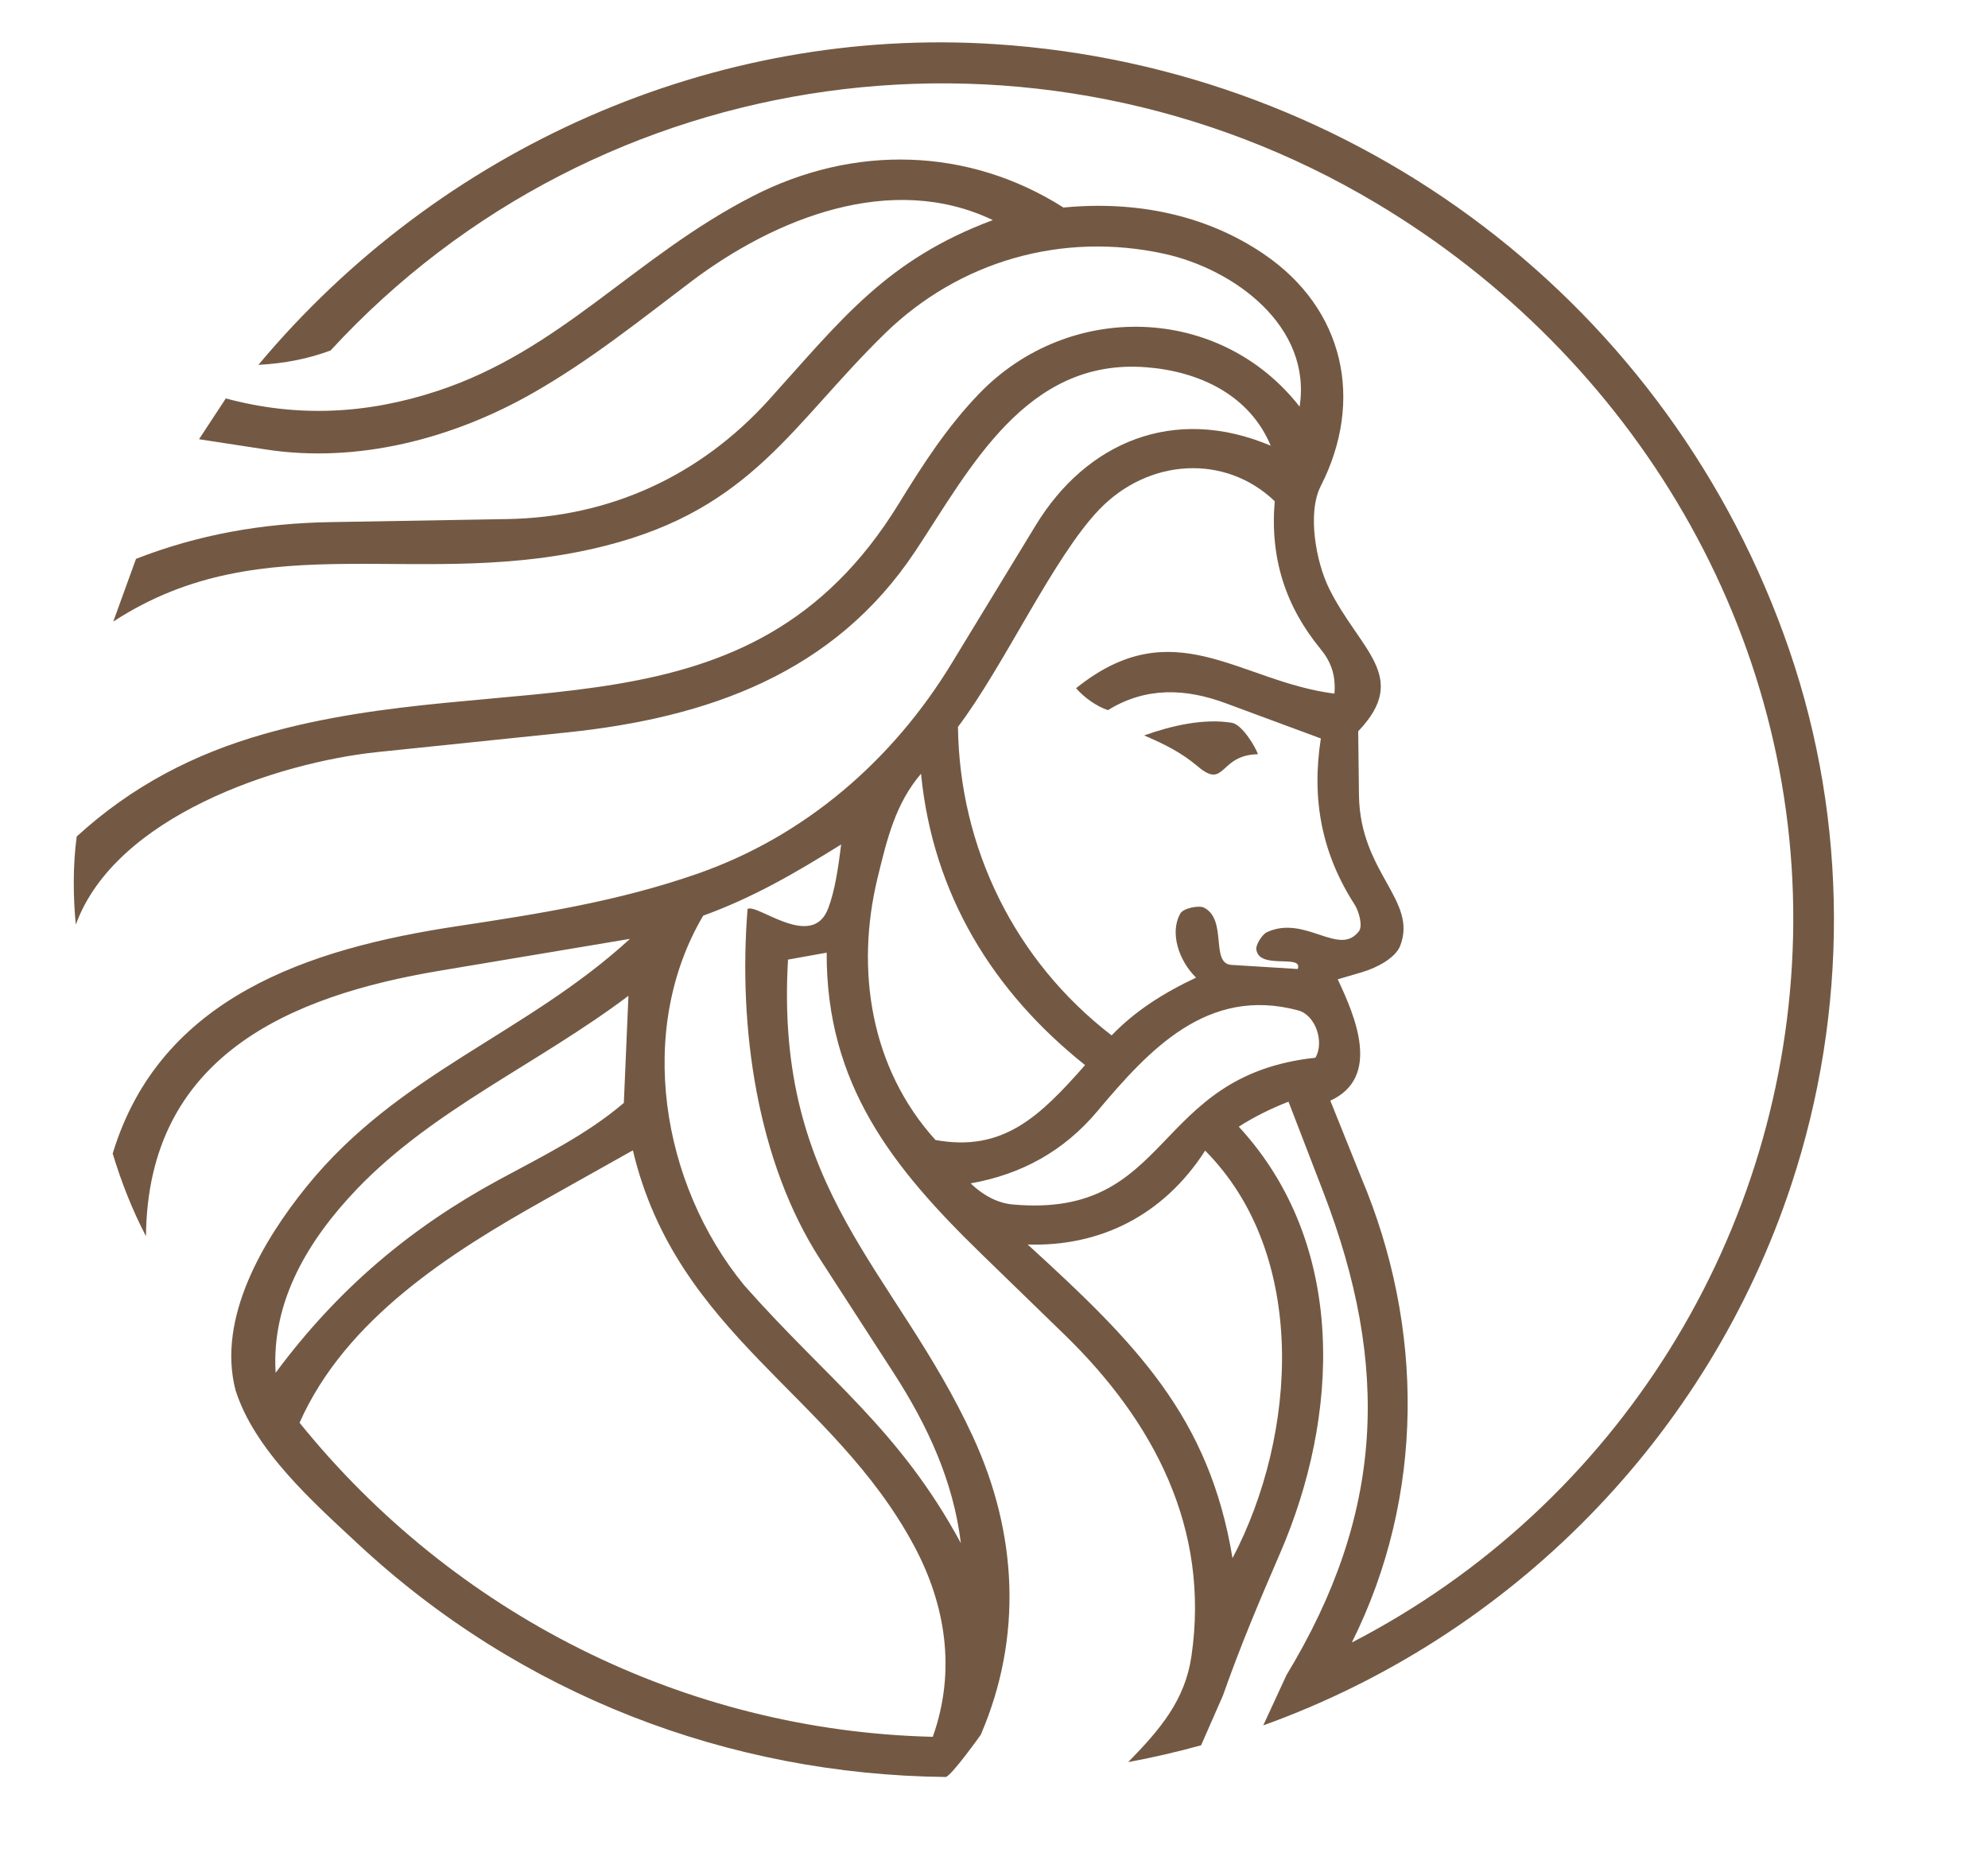
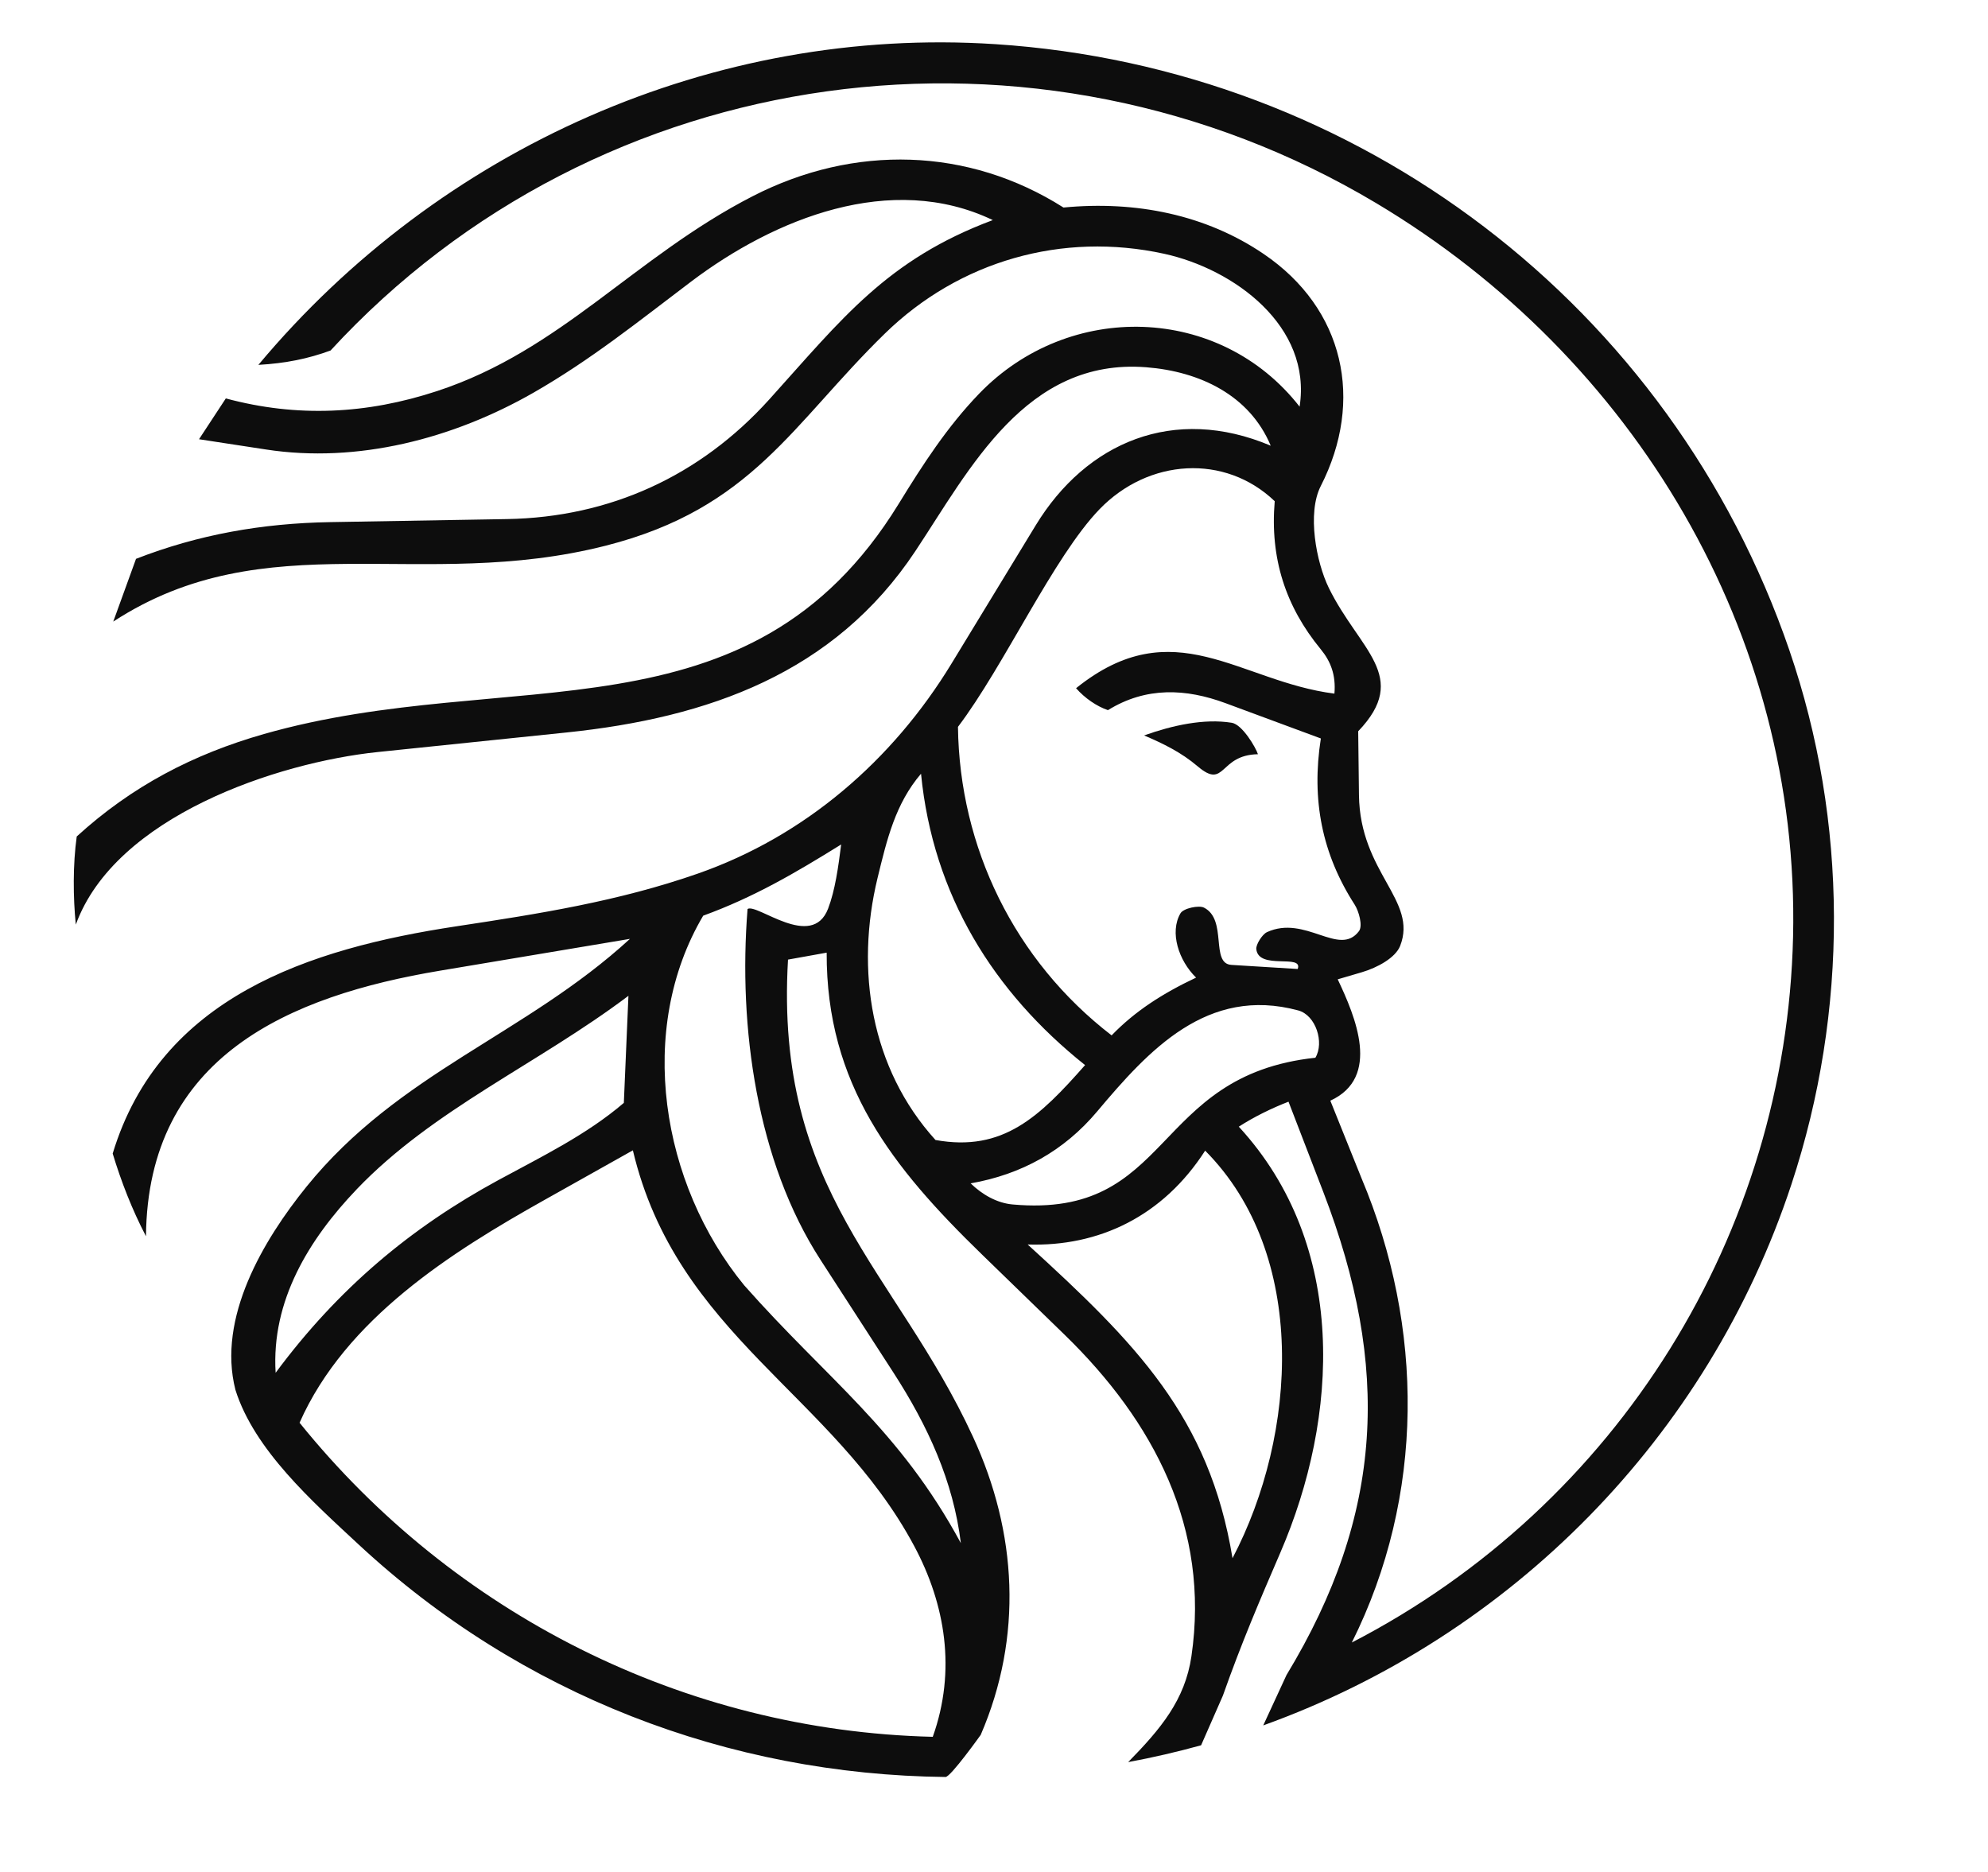
<svg xmlns="http://www.w3.org/2000/svg" id="Lager_2" data-name="Lager 2" viewBox="0 0 626.99 590.27">
  <defs>
    <style>
      .cls-1 {
-         fill: #735943;
+         fill: #0d0d0d;
      }
    </style>
  </defs>
  <path class="cls-1" d="M564.34,205.05C527.04,96.41,428.45,21.39,313.97,13.93c-88.8-5.79-175.19,32.64-232.48,101.14,8.63-.49,15.66-1.93,22.76-4.53C188.97,18.49,326.89.14,434,64.04c81.35,48.52,133.73,135.74,131.51,231.4-2.15,93.46-55.11,179.16-139.16,222.56,23.1-46.23,22.81-99.52,3.05-146.43l-9.83-24.45c16.09-7.37,7.86-26.57,2.33-38.27l7.59-2.23c4.99-1.47,10.62-4.58,12.09-8.29,5.65-14.42-12.68-23.02-12.98-47.6l-.24-20.11c16.54-17.31.4-25.52-9.25-45.17-4-8.15-6.91-23.62-2.57-32.14,13.78-27.02,7.46-55.96-18.01-73.23-18.18-12.35-40.29-16.83-63.12-14.63-29.99-19.03-66.05-19.99-97.99-3.59-37.34,19.16-60.37,48.59-99.53,61.46-22.24,7.31-44.15,8.39-66.67,2.33l-8.45,12.87,21.15,3.24c28.79,4.43,58.91-3.37,84.3-17.9,18.12-10.37,33.34-22.65,49.8-35.09,26.22-19.8,62.99-34.74,95.1-19.36-33.45,12.49-47.57,31.15-70.52,56.58-21.79,24.13-50.26,37.15-82.67,37.71l-55.76.96c-21.55.37-41.58,3.92-61.27,11.58l-7.18,19.79c48.22-31.45,97.04-9.08,155.41-23.96,46.13-11.76,58.7-38.33,87.92-66.85,23.51-22.95,56-32.2,88.1-25.19,22.08,4.82,46.66,22.84,42.73,48.22-25.11-32.2-72.72-33.53-101.1-4.07-10.06,10.45-17.67,22.22-25.36,34.74-47.15,76.71-122.95,50.56-200.14,72.56-22.3,6.36-41.7,16.45-59.08,32.32-1.23,8.85-1.16,19.19-.29,27.79,12.44-34.17,63.66-51.14,95.23-54.42l59.56-6.17c44.69-4.64,84.44-18.68,109.98-57.18,17.18-25.87,34.87-60.96,72.8-58,16.99,1.32,32.67,8.88,39.29,24.74-30.56-12.92-58.16-1.08-74.12,25.11l-26.57,43.63c-18.53,30.43-46.16,54.42-80.09,66.24-25.04,8.73-50.01,12.65-76.05,16.59-46.42,7.03-93.44,22.3-108.4,71.67,2.71,8.9,6.05,17.53,10.5,26.08.51-56.77,45.27-75.83,92.82-83.77l59.82-10.02c-33,30.27-72.86,42.11-102.02,78.16-13.59,16.8-28.22,41.34-22.41,64.07,5.97,18.97,24.33,35.25,38.87,48.78,51.04,47.42,116.63,72.56,185.09,73.31,1.63,0,11.1-13.29,11.1-13.29,13.35-30.96,11.5-63.82-2.46-94.03-24.29-52.64-62.62-77.11-58.32-150.46l12.19-2.19c-.13,41.55,20.69,67.71,48.95,95.16l26.02,25.27c28.25,27.44,45.97,61.14,40.07,101.48-2.03,13.81-9.76,22.97-19.95,33.37,7.78-1.45,15.46-3.22,23-5.31l6.87-15.65c5.85-16.56,11.5-29.76,18.1-45.05,18.52-42.83,21.41-96.93-13.08-134.39,4.91-3.16,10.42-5.84,15.68-7.88l11.01,28.58c21.12,54.9,19.16,101.42-11.64,152.23l-7.34,15.89c78.21-28.14,140.26-90.89,166.57-170.59,18.07-54.71,17.94-114.38-.64-168.49ZM112.48,375.08c24.15-25.25,57.14-39.49,85.72-61.03l-1.45,33.77c-11.8,10.1-25.97,16.96-39.59,24.36-27.66,15.03-50.56,34.23-70.23,60.76-1.4-22.67,10.46-42.06,25.55-57.85ZM294.18,547.74c-78.56-1.9-151.13-38.86-199.7-99.05,14.53-32.83,47.95-53.83,77.22-70.25l27.9-15.66c13.83,58.28,63.1,76.87,88.73,124.8,9.83,18.38,13.32,39.25,5.85,60.17ZM261.16,286.59c-5.1,13.18-22.44-1.82-25.39.08-2.98,37.31,2.95,79.63,22.97,110.59l22.99,35.54c10.93,16.91,18.93,34.33,21.31,53.85-19.48-35.99-41.86-51.38-68.32-81.29-26.27-32.06-34.15-80.7-12.94-116.58,15.95-5.81,28.98-13.43,43.51-22.46-.89,7.08-1.9,14.45-4.13,20.27ZM295.04,359.52c-20.48-22.6-25.3-53.64-18.28-82.59,2.97-12.19,5.61-23.42,13.72-32.92,3.76,38.31,22.87,68.88,51.74,91.89-14.26,16.17-25.82,27.5-47.18,23.62ZM388.72,491.41c-7.34-44.66-30.53-67.84-64.6-98.93,22.47.73,42.68-8.92,55.97-29.6,32.54,32.73,29.11,89.47,8.63,128.53ZM414.85,333.58c-51.92,5.57-44.79,50.85-95.51,46.27-4.93-.45-9.57-3.11-13.21-6.65,16.03-2.82,29.41-10.22,39.85-22.62,16.33-19.43,34.8-39.65,63.47-31.92,5.55,1.5,8.28,10.11,5.41,14.91ZM399.52,294.01c-1.4.65-3.46,3.88-3.3,5.31.72,6.75,14.87,1.37,13.06,6.27l-20.91-1.29c-6.73-.41-1.15-14.26-8.65-18.06-1.56-.81-6.46.16-7.42,1.8-3.49,6-.56,14.9,4.93,20.27-10.61,5.01-19.3,10.61-26.64,18.22-30.69-23.62-47.98-59.37-48.46-97.3,14.58-19.24,30.15-53.63,44.66-68.65,15.44-15.97,39.54-17.53,55.24-2.52-1.53,18.02,3.43,33.21,14.52,46.7,3.11,3.78,4.82,8.09,4.31,13.99-30.05-3.81-50.64-26.53-81.48-1.71,2.7,3.09,6.52,5.73,10.05,6.92,12.07-7.46,24.64-6.81,37.1-2.2l30.05,11.13c-3.03,19.36.37,36.43,10.66,52.4,1.34,2.09,2.62,6.7,1.36,8.37-6.25,8.29-16.92-5.3-29.08.34Z" />
  <path class="cls-1" d="M396.75,237.86c-12.39.19-10.2,11.32-19.02,3.82-5.23-4.45-10.82-7.14-16.89-9.75,8.83-3.14,18.86-5.41,27.64-3.99,3.33.54,7.57,7.79,8.26,9.92Z" />
</svg>
